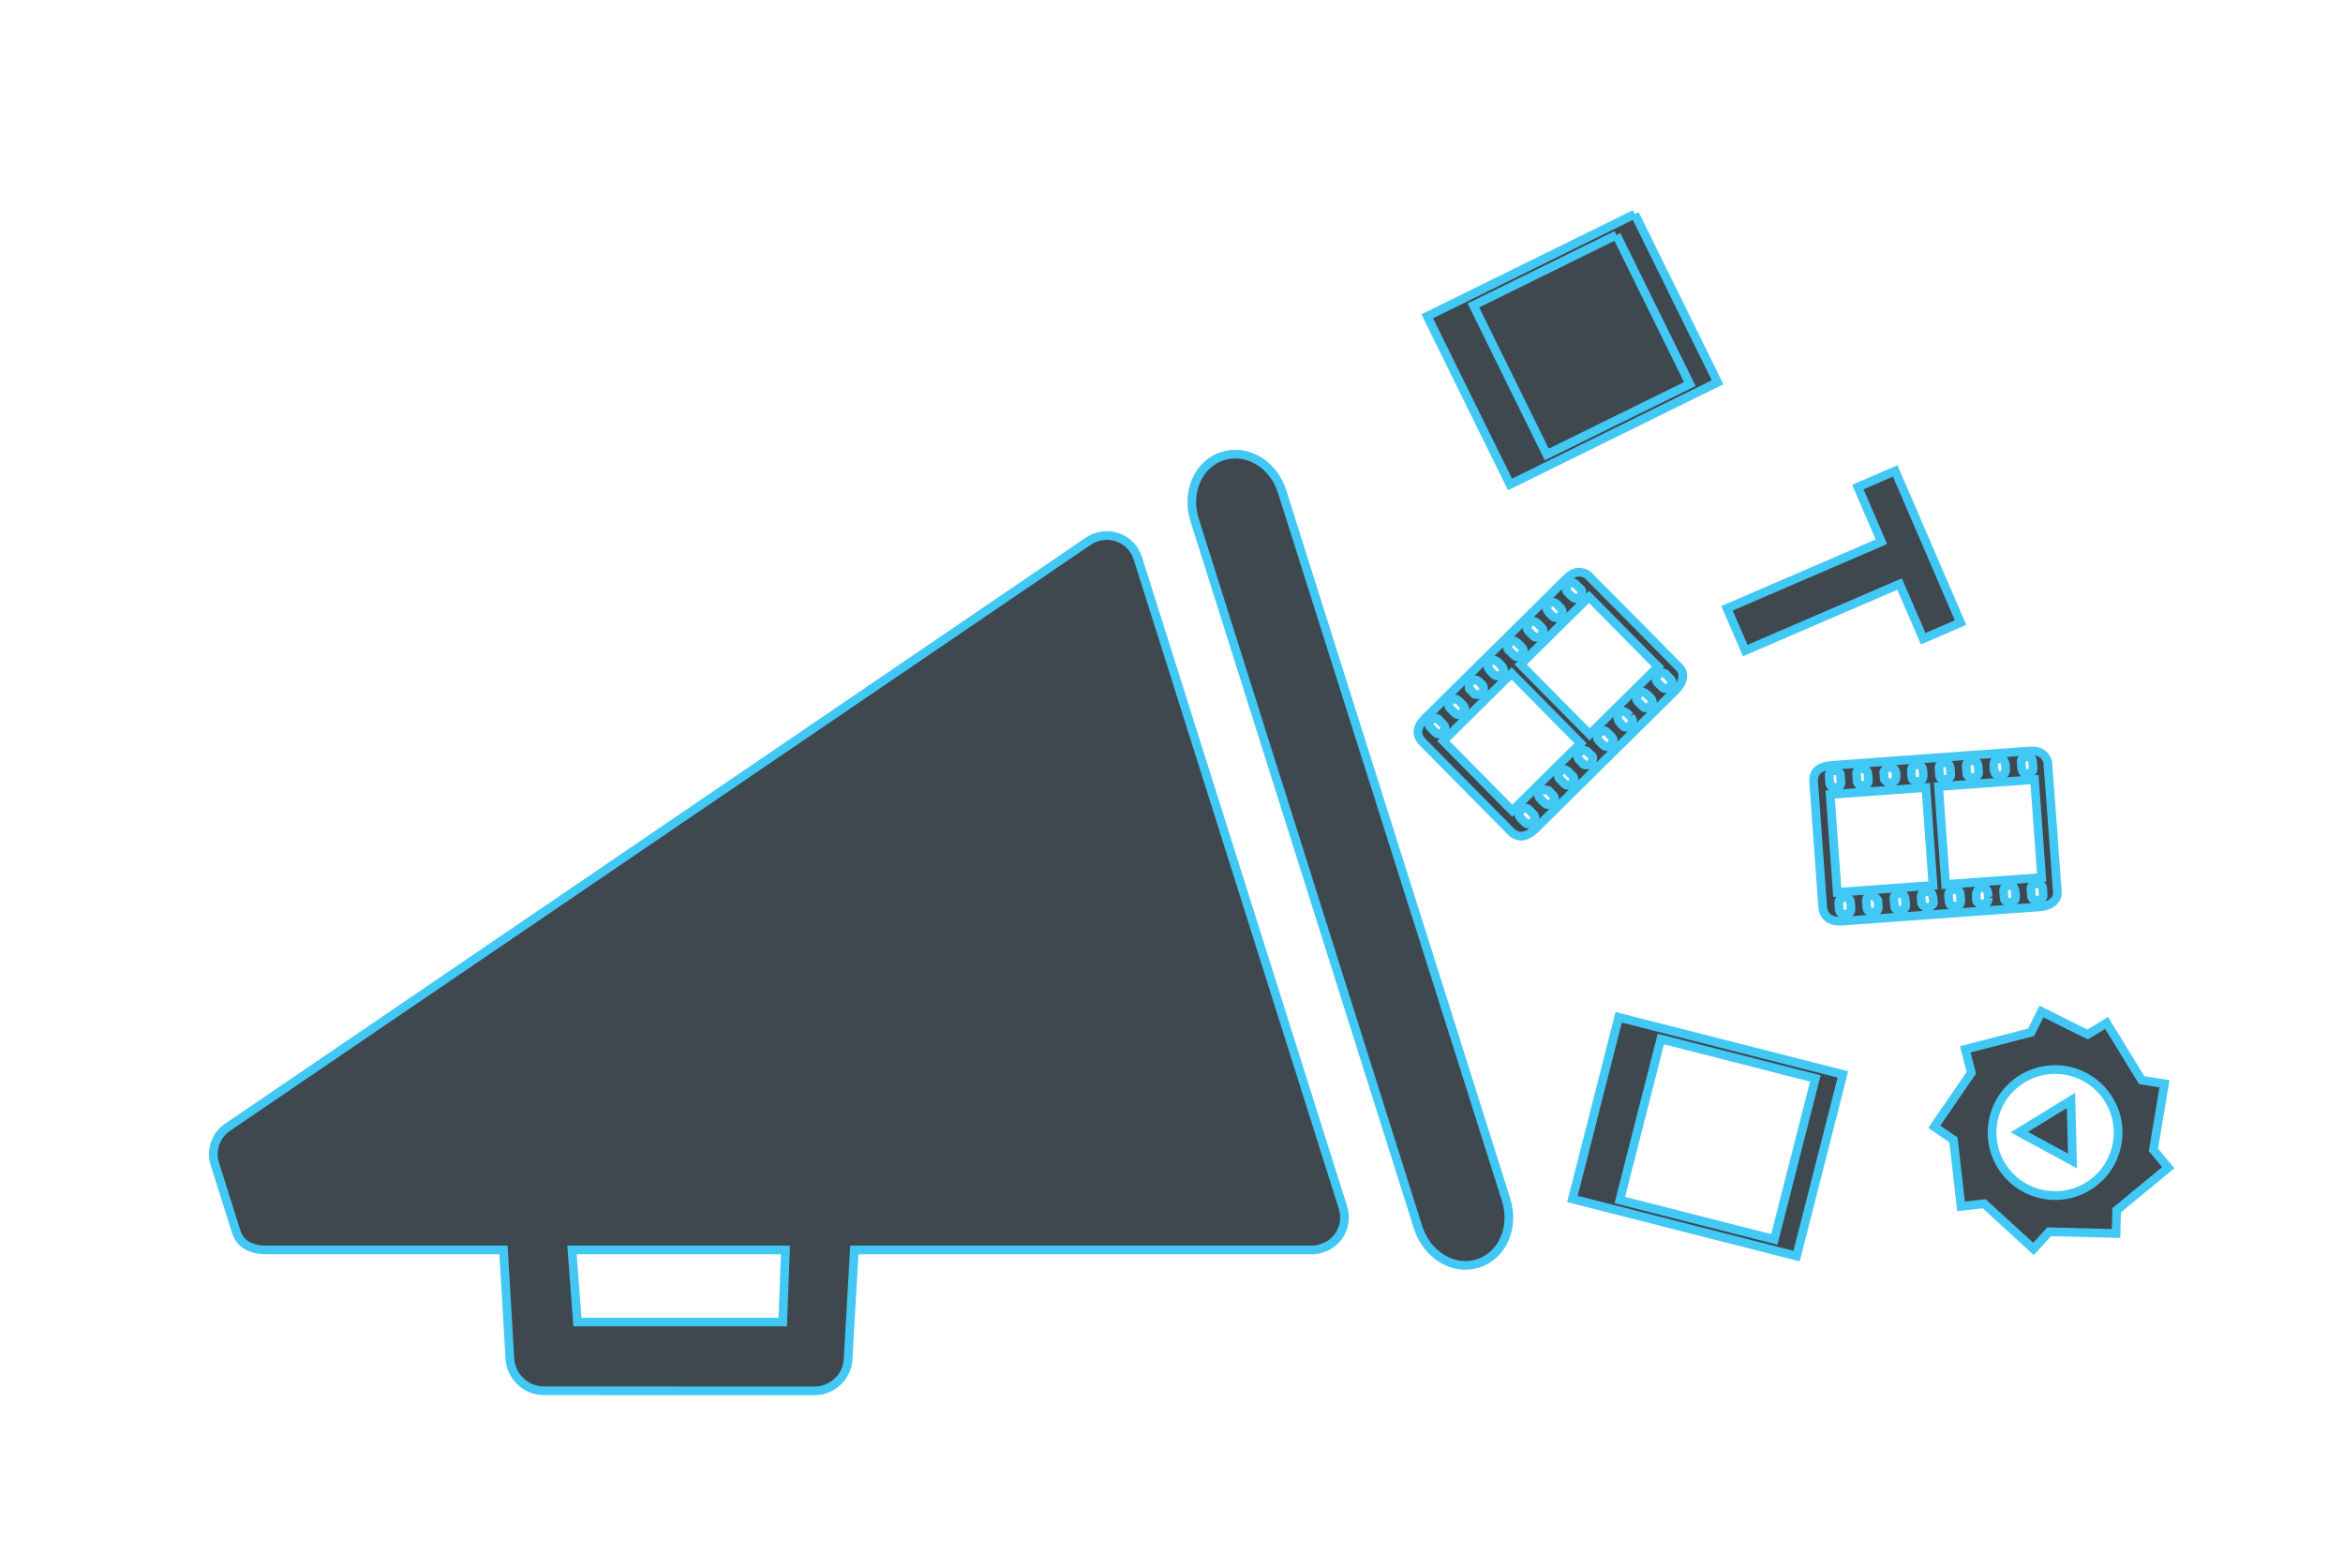
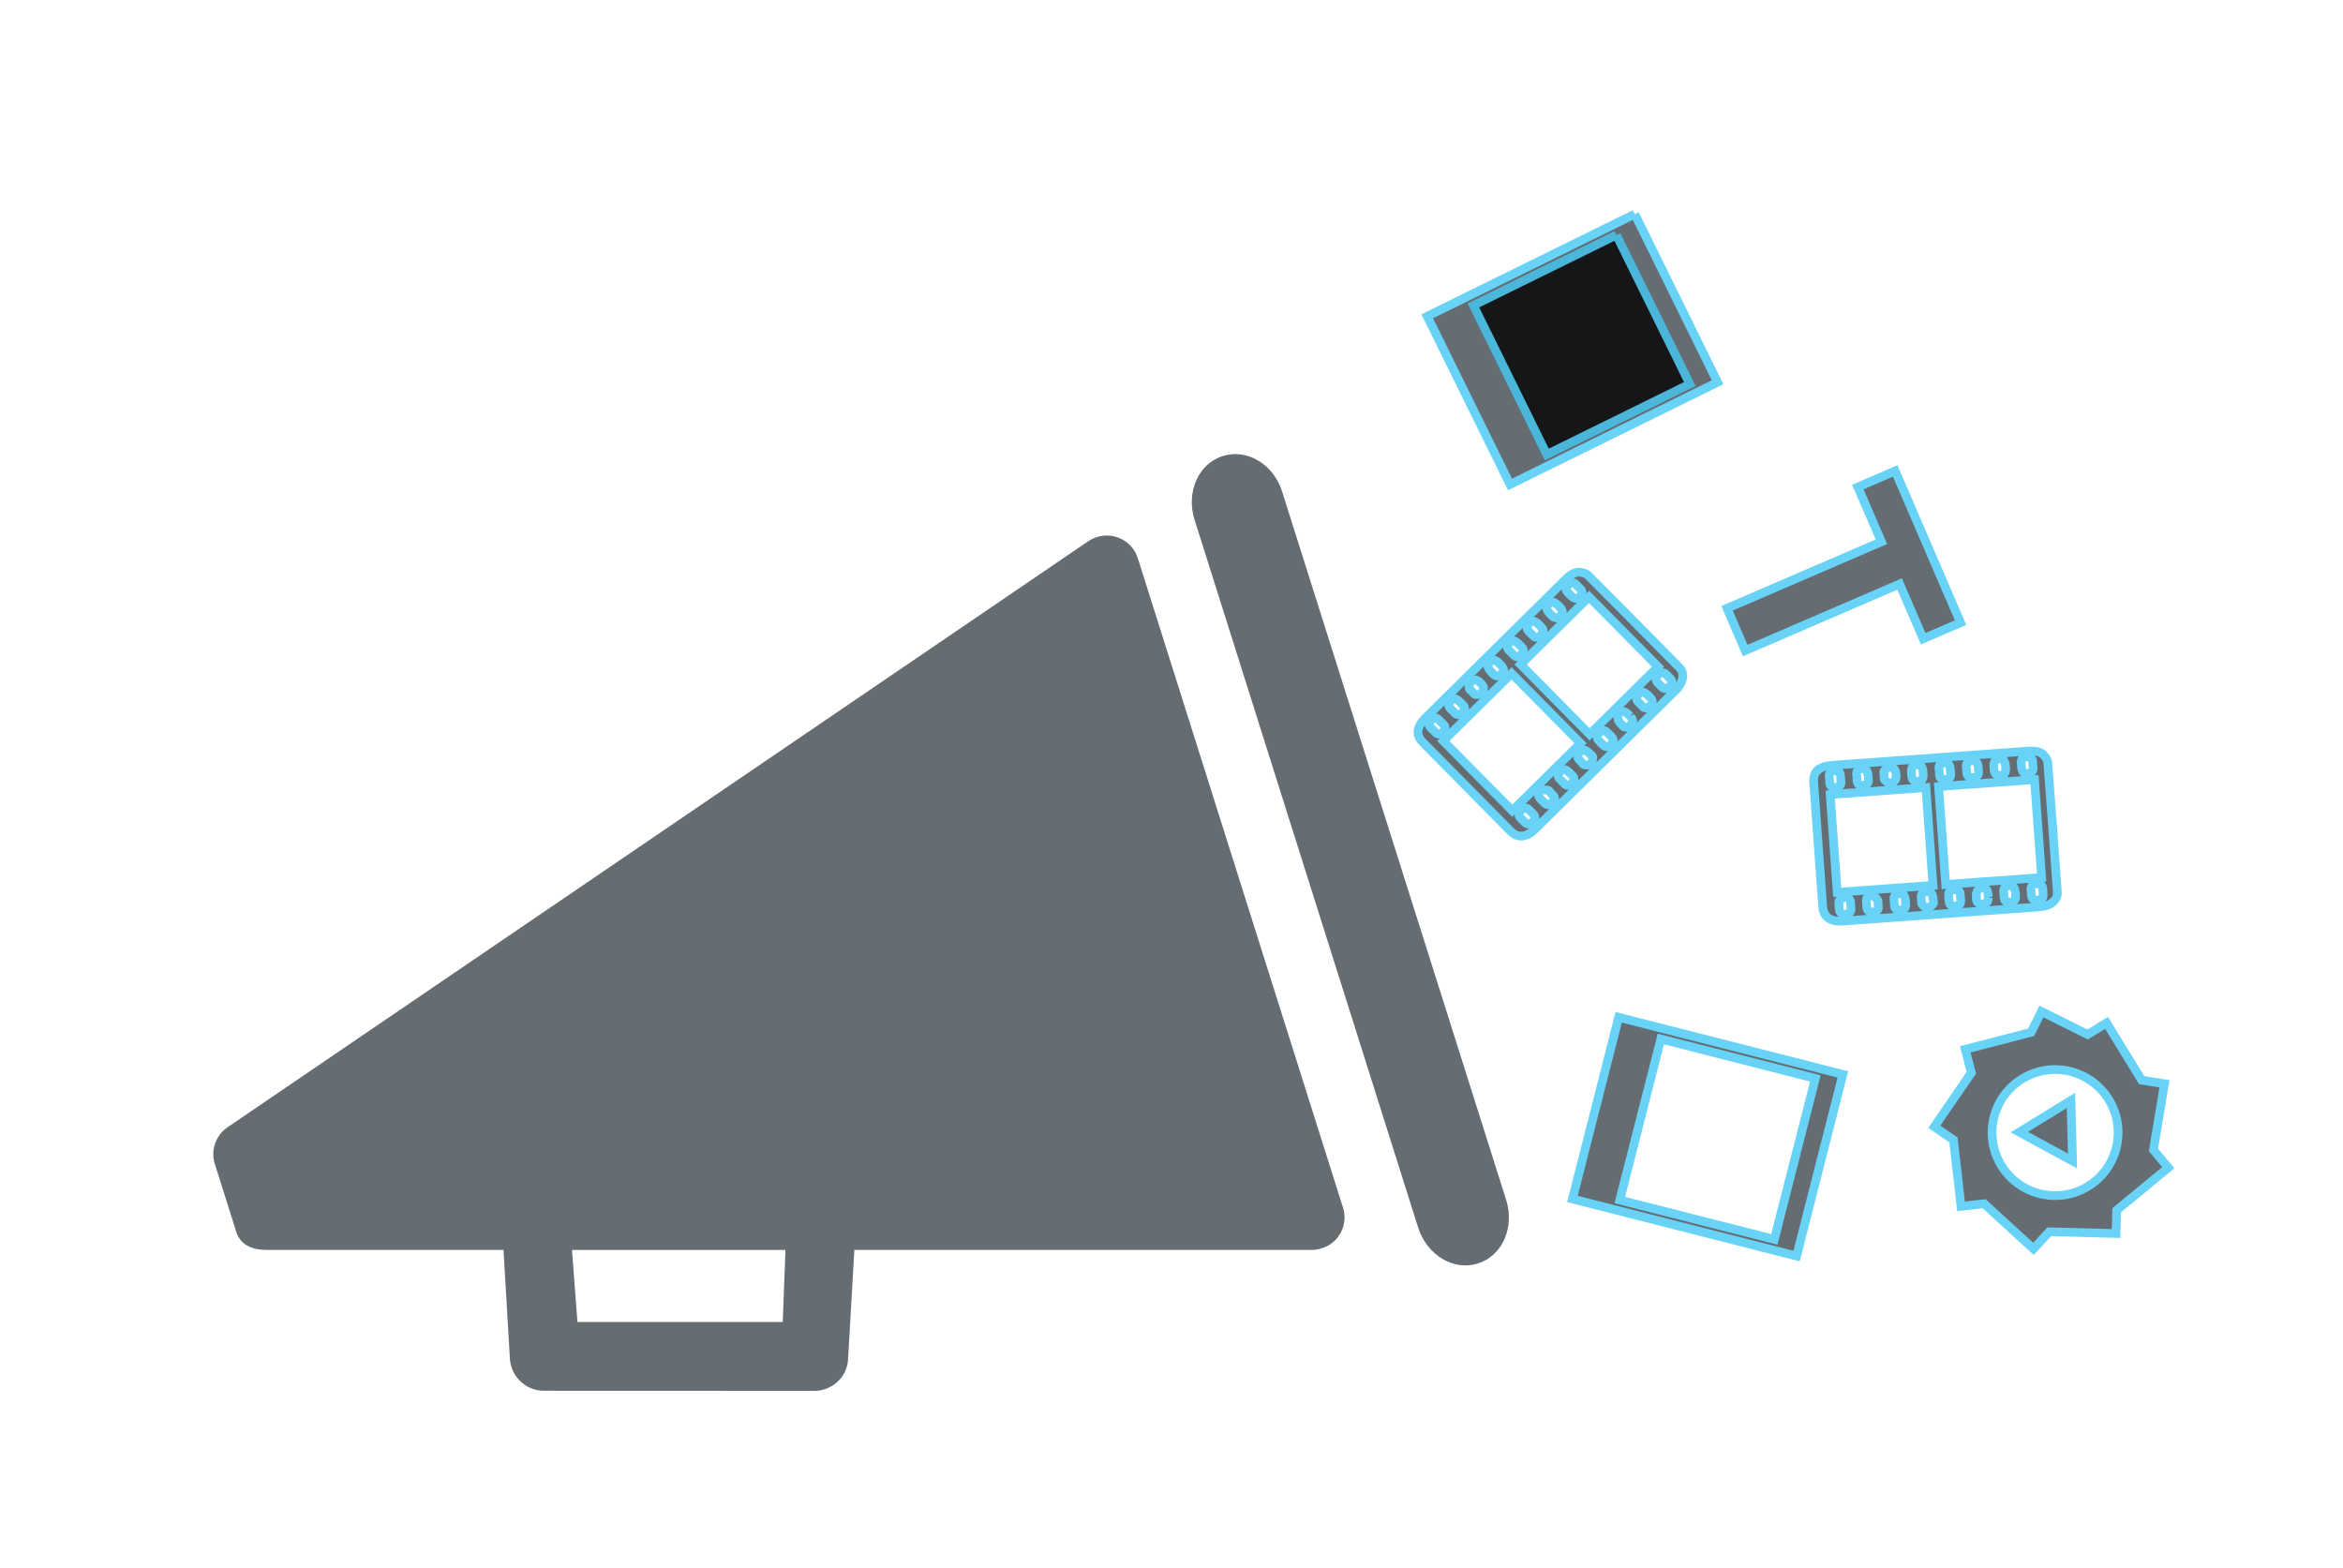
<svg xmlns="http://www.w3.org/2000/svg" version="1.1" id="Layer_1" x="0px" y="0px" viewBox="0 0 269 180" style="enable-background:new 0 0 269 180;" xml:space="preserve">
  <style type="text/css">

- 	.st0{fill:#3F474F;stroke:#42C8F4;stroke-miterlimit:10;}
+ 	.st01 {
+ 	opacity: 0.8;
+ 	fill:#3F474F;
+ 	stroke:#42C8F4;
+ 	stroke-width:0;
+ 	stroke-miterlimit:10;
+ 	}
+ 
+ 	.st0 {
+ 	opacity: 0.8;
+ 	fill:#3F474F;
+ 	stroke:#42C8F4;
+ 	stroke-width:1s;
+ 	stroke-miterlimit:10;
+ 	}
+ 
+ 	.no-fill{
+ 		fill:black;
+ 	}
+ 
+ 
+ 	
+ 	
+ 	

</style>
  <g id="Your_Icon">
    <g>
      <g>
-         <path class="st0" d="M124.959,62.125l-98.851,67.302c-1.348,0.926-1.944,2.654-1.443,4.204l2.456,7.778     c0.491,1.566,1.923,2.115,3.579,2.088h27.107l0.727,12.348c0.061,2.117,1.781,3.826,3.921,3.822l31.006,0.012     c0.391,0,0.819-0.041,1.212-0.184c1.471-0.465,2.581-1.781,2.69-3.37l0.725-12.628h52.573c0.368-0.012,0.749-0.064,1.092-0.193     c0.753-0.225,1.419-0.682,1.91-1.351c0.688-0.95,0.893-2.204,0.517-3.345l-23.543-74.512c-0.354-1.122-1.212-2.03-2.335-2.404     C127.194,61.288,125.952,61.468,124.959,62.125z M89.867,151.775H66.294L65.67,143.5h24.509L89.867,151.775z" />
-         <path class="st0" d="M140.377,52.357c-2.775,0.875-4.226,4.127-3.236,7.293l25.687,81.313c1.021,3.132,4.063,4.986,6.85,4.086     c2.797-0.863,4.239-4.139,3.248-7.281l-25.717-81.302C146.235,53.304,143.18,51.47,140.377,52.357z" />
+         <path class="st01" d="M124.959,62.125l-98.851,67.302c-1.348,0.926-1.944,2.654-1.443,4.204l2.456,7.778     c0.491,1.566,1.923,2.115,3.579,2.088h27.107l0.727,12.348c0.061,2.117,1.781,3.826,3.921,3.822l31.006,0.012     c0.391,0,0.819-0.041,1.212-0.184c1.471-0.465,2.581-1.781,2.69-3.37l0.725-12.628h52.573c0.368-0.012,0.749-0.064,1.092-0.193     c0.753-0.225,1.419-0.682,1.91-1.351c0.688-0.95,0.893-2.204,0.517-3.345l-23.543-74.512c-0.354-1.122-1.212-2.03-2.335-2.404     C127.194,61.288,125.952,61.468,124.959,62.125z M89.867,151.775H66.294L65.67,143.5h24.509L89.867,151.775z" />
+         <path class="st01" d="M140.377,52.357c-2.775,0.875-4.226,4.127-3.236,7.293l25.687,81.313c1.021,3.132,4.063,4.986,6.85,4.086     c2.797-0.863,4.239-4.139,3.248-7.281l-25.717-81.302C146.235,53.304,143.18,51.47,140.377,52.357z" />
      </g>
    </g>
  </g>
  <path class="st0" d="M171.754,74.423c2.663-2.631,5.329-5.26,7.987-7.896c0.479-0.475,0.997-0.872,1.611-0.835  c0.358,0.021,0.757,0.142,0.985,0.371c3.516,3.519,7.008,7.061,10.5,10.603c0.559,0.567,0.473,1.459-0.198,2.301  c-0.077,0.097-0.167,0.186-0.256,0.274c-5.376,5.313-10.75,10.627-16.131,15.937c-1.007,0.993-2.005,1.072-2.812,0.254  c-3.354-3.393-6.707-6.788-10.061-10.183c-0.873-0.882-0.772-1.784,0.331-2.877C166.391,79.72,169.072,77.072,171.754,74.423   M181.465,85.329l-7.916-8.012l-7.841,7.747l7.917,8.013L181.465,85.329z M190.36,76.541l-7.921-8.017l-7.856,7.763l7.921,8.017  L190.36,76.541z M175.753,72.719c0.082,0.083,0.171,0.163,0.247,0.251c0.268,0.309,0.607,0.243,0.932-0.071  c0.327-0.318,0.286-0.631,0.044-0.886c-0.081-0.085-0.168-0.165-0.248-0.25c-0.486-0.519-0.828-0.583-1.184-0.178  C175.039,72.162,175.46,72.424,175.753,72.719 M181.527,87.443c0.156,0.158,0.237,0.337,0.374,0.356  c0.232,0.034,0.594,0.06,0.729-0.077c0.174-0.177,0.233-0.529,0.236-0.786c0.002-0.145-0.203-0.253-0.32-0.374  c-0.512-0.522-0.842-0.588-1.177-0.202C180.87,86.937,181.277,87.202,181.527,87.443 M178.01,70.523  c0.023,0.024,0.048,0.047,0.071,0.072c0.384,0.405,0.725,0.445,1.059,0.122c0.341-0.331,0.311-0.649-0.101-1.068  c-0.024-0.024-0.048-0.048-0.071-0.072c-0.51-0.517-0.824-0.577-1.174-0.224C177.451,69.699,177.515,70.039,178.01,70.523   M168.978,79.351c0.13,0.131,0.229,0.349,0.396,0.373c0.231,0.035,0.594,0.007,0.75-0.146c0.16-0.157,0.259-0.576,0.173-0.742  c-0.159-0.308-0.429-0.581-0.737-0.741c-0.166-0.086-0.59,0.017-0.745,0.177c-0.152,0.158-0.155,0.508-0.139,0.752  C168.685,79.158,168.87,79.244,168.978,79.351 M175.753,93.186l0.004-0.003c-0.07-0.071-0.145-0.142-0.213-0.216  c-0.246-0.272-0.567-0.271-0.885,0.03c-0.342,0.324-0.352,0.656-0.071,0.928c0.192,0.187,0.365,0.397,0.574,0.564  c0.246,0.196,0.528,0.146,0.808-0.137c0.275-0.28,0.331-0.554,0.135-0.807C176.002,93.413,175.871,93.305,175.753,93.186   M184.797,84.361c-0.094-0.095-0.192-0.187-0.283-0.287c-0.252-0.279-0.573-0.242-0.884,0.057c-0.29,0.28-0.333,0.596-0.104,0.852  c0.178,0.2,0.365,0.395,0.563,0.575c0.267,0.24,0.568,0.227,0.89-0.109c0.298-0.313,0.304-0.592,0.064-0.836  C184.962,84.528,184.879,84.445,184.797,84.361 M190.549,78.609c0.082,0.083,0.165,0.167,0.247,0.25  c0.269,0.272,0.576,0.286,0.924-0.073c0.331-0.341,0.285-0.627,0.039-0.877c-0.118-0.119-0.243-0.232-0.352-0.36  c-0.267-0.316-0.602-0.505-1.033-0.079s-0.247,0.765,0.067,1.031C190.48,78.534,190.513,78.572,190.549,78.609 M172.188,76.221  c-0.501-0.508-0.78-0.559-1.135-0.208c-0.349,0.346-0.302,0.665,0.186,1.15c0.292,0.291,0.553,0.713,1.139,0.227  C172.772,77.062,172.712,76.751,172.188,76.221 M178.035,91.025c-0.106-0.107-0.188-0.286-0.323-0.306  c-0.249-0.037-0.58-0.075-0.785,0.059c-0.319,0.211-0.387,0.567-0.157,0.832c0.196,0.228,0.406,0.446,0.636,0.641  c0.26,0.224,0.557,0.157,0.843-0.152c0.268-0.29,0.297-0.557,0.069-0.789C178.224,91.215,178.129,91.12,178.035,91.025   M188.327,80.834c0.083,0.083,0.168,0.163,0.246,0.25c0.226,0.252,0.501,0.275,0.827-0.007c0.343-0.3,0.391-0.601,0.157-0.885  c-0.085-0.103-0.184-0.194-0.277-0.29c-0.516-0.523-0.837-0.59-1.174-0.198C187.605,80.29,188.049,80.535,188.327,80.834   M187.177,82.222c-0.228-0.198-0.349-0.315-0.482-0.417c-0.329-0.252-0.836-0.109-0.949,0.329c-0.071,0.274,0.046,0.655,0.232,0.823  c0.26,0.233,0.439,0.747,0.993,0.455c0.204-0.108,0.457-0.442,0.469-0.638C187.452,82.533,187.234,82.33,187.177,82.222   M165.469,82.915c-0.096-0.096-0.193-0.187-0.283-0.286c-0.253-0.278-0.567-0.25-0.879,0.062c-0.291,0.292-0.312,0.591-0.059,0.833  c0.193,0.186,0.38,0.379,0.565,0.572c0.242,0.251,0.534,0.239,0.834-0.056c0.317-0.314,0.344-0.622,0.067-0.875  C165.629,83.086,165.55,82.999,165.469,82.915 M181.187,67.354c-0.047-0.048-0.099-0.092-0.141-0.144  c-0.249-0.301-0.559-0.492-0.98-0.087c-0.455,0.436-0.236,0.756,0.056,1.03c0.037,0.034,0.07,0.071,0.105,0.107  c0.526,0.533,0.829,0.6,1.171,0.217C181.927,67.888,181.454,67.654,181.187,67.354 M166.773,81.595  c0.035,0.036,0.072,0.069,0.105,0.108c0.258,0.298,0.549,0.562,1.013,0.114c0.462-0.444,0.221-0.752-0.068-1.022  c-0.036-0.035-0.07-0.072-0.105-0.107c-0.526-0.533-0.835-0.601-1.168-0.217C166.038,81.06,166.498,81.299,166.773,81.595   M173.516,74.919c0.106,0.107,0.214,0.214,0.319,0.322c0.233,0.24,0.519,0.185,0.793-0.076c0.297-0.282,0.363-0.579,0.114-0.837  c-0.105-0.109-0.21-0.217-0.316-0.324c-0.506-0.514-0.791-0.577-1.123-0.207C172.772,74.388,173.244,74.622,173.516,74.919   M179.324,89.68c0.106,0.108,0.214,0.215,0.32,0.324c0.23,0.238,0.5,0.205,0.79-0.067c0.312-0.291,0.367-0.577,0.131-0.84  c-0.101-0.113-0.209-0.218-0.316-0.326c-0.499-0.505-0.809-0.564-1.136-0.18C178.637,89.149,179.041,89.398,179.324,89.68" />
  <polyline class="st0" points="187.69,24.579 163.861,36.312 173.368,55.617 197.196,43.884 187.69,24.579 " />
-   <polyline class="st0" points="185.582,26.978 194.009,44.091 177.587,52.177 169.16,35.064 185.582,26.978 " />
+   <polyline class="st0 no-fill" points="185.582,26.978 194.009,44.091 177.587,52.177 169.16,35.064 185.582,26.978 " />
  <polygon class="st0" points="216.005,62.198 213.298,55.917 217.589,54.067 225.093,71.48 220.802,73.33 218.095,67.049   200.37,74.688 198.279,69.837 " />
  <g>
    <path class="st0" d="M242.944,141.612l0.07-2.669l5.924-4.887l-1.7-2.048l1.267-7.587l-2.617-0.413l-4.031-6.573l-2.176,1.333   l-5.302-2.642l-1.189,2.387l-7.557,1.957l0.698,2.691l-4.255,6.195l2.2,1.512l0.872,7.631l2.654-0.303l5.662,5.186l1.804-1.969   L242.944,141.612z M229.778,133.808c-2.088-3.407-1.021-7.86,2.386-9.95c3.406-2.088,7.86-1.021,9.949,2.386   c2.09,3.406,1.021,7.861-2.385,9.949C236.322,138.281,231.868,137.213,229.778,133.808" />
    <polygon class="st0" points="237.765,126.336 237.948,133.289 231.833,129.973  " />
  </g>
  <path class="st0" d="M221.629,87.048c3.733-0.271,7.468-0.538,11.202-0.815c0.672-0.05,1.324-0.015,1.768,0.411  c0.258,0.25,0.483,0.601,0.508,0.922c0.387,4.958,0.741,9.921,1.096,14.882c0.057,0.793-0.589,1.416-1.646,1.62  c-0.121,0.022-0.247,0.032-0.372,0.042c-7.538,0.547-15.076,1.096-22.615,1.637c-1.412,0.102-2.222-0.486-2.305-1.633  c-0.346-4.76-0.689-9.518-1.035-14.277c-0.09-1.237,0.573-1.858,2.122-1.972C214.11,87.591,217.869,87.321,221.629,87.048   M221.928,101.648l-0.814-11.234l-10.993,0.797l0.814,11.234L221.928,101.648z M234.399,100.744l-0.814-11.239l-11.016,0.798  l0.813,11.24L234.399,100.744z M225.775,88.35c0.009,0.117,0.024,0.235,0.025,0.352c0.003,0.409,0.304,0.579,0.755,0.551  c0.454-0.029,0.627-0.294,0.608-0.645c-0.006-0.117-0.021-0.234-0.026-0.352c-0.033-0.709-0.251-0.98-0.784-0.903  C225.595,87.463,225.745,87.936,225.775,88.35 M220.602,103.296c0.017,0.222-0.038,0.41,0.053,0.515  c0.154,0.176,0.412,0.431,0.604,0.414c0.247-0.021,0.521-0.251,0.689-0.443c0.096-0.109,0.011-0.325-0.001-0.492  c-0.05-0.73-0.258-0.994-0.764-0.918C220.431,102.484,220.568,102.951,220.602,103.296 M228.918,88.147  c0.002,0.033,0.006,0.066,0.008,0.101c0.028,0.557,0.262,0.81,0.725,0.781c0.475-0.031,0.658-0.292,0.618-0.878  c-0.003-0.033-0.006-0.067-0.008-0.101c-0.052-0.725-0.252-0.974-0.747-0.933C229.028,87.158,228.856,87.458,228.918,88.147   M216.316,88.992c0.014,0.184-0.052,0.415,0.059,0.541c0.154,0.177,0.447,0.392,0.666,0.376c0.223-0.015,0.57-0.27,0.613-0.453  c0.079-0.337,0.052-0.72-0.079-1.042c-0.07-0.173-0.459-0.371-0.683-0.349c-0.217,0.021-0.448,0.285-0.594,0.481  C216.22,88.654,216.304,88.841,216.316,88.992 M212.48,103.912l0.005-0.001c-0.007-0.101-0.018-0.201-0.021-0.302  c-0.01-0.367-0.255-0.574-0.692-0.552c-0.47,0.024-0.693,0.271-0.657,0.659c0.025,0.267,0.021,0.538,0.071,0.802  c0.059,0.31,0.306,0.454,0.702,0.421c0.392-0.033,0.611-0.207,0.627-0.526C212.522,104.246,212.493,104.078,212.48,103.912   M225.09,103.076c-0.011-0.133-0.025-0.267-0.029-0.402c-0.01-0.375-0.279-0.557-0.709-0.529c-0.402,0.023-0.641,0.236-0.632,0.579  c0.006,0.269,0.021,0.537,0.056,0.804c0.046,0.355,0.284,0.541,0.746,0.494c0.431-0.045,0.616-0.253,0.592-0.594  C225.106,103.311,225.097,103.193,225.09,103.076 M233.198,102.439c0.01,0.117,0.018,0.234,0.026,0.352  c0.027,0.381,0.252,0.592,0.749,0.545c0.474-0.045,0.625-0.293,0.6-0.643c-0.012-0.167-0.033-0.334-0.032-0.502  c0.002-0.414-0.129-0.775-0.734-0.73c-0.605,0.043-0.686,0.42-0.619,0.827C233.196,102.338,233.195,102.389,233.198,102.439   M220.791,88.698c-0.052-0.711-0.23-0.932-0.729-0.895c-0.489,0.037-0.661,0.309-0.605,0.994c0.033,0.411-0.043,0.902,0.718,0.913  C220.689,89.716,220.845,89.44,220.791,88.698 M215.62,103.75c-0.012-0.15,0.043-0.338-0.047-0.441  c-0.166-0.19-0.392-0.434-0.636-0.465c-0.38-0.048-0.662,0.18-0.66,0.529c0.001,0.301,0.02,0.604,0.067,0.9  c0.052,0.339,0.321,0.481,0.739,0.432c0.392-0.046,0.588-0.23,0.564-0.555C215.639,104.018,215.629,103.885,215.62,103.75   M230.064,102.689c0.009,0.116,0.021,0.232,0.024,0.35c0.008,0.338,0.202,0.535,0.634,0.531c0.455-0.004,0.687-0.203,0.693-0.57  c0.002-0.134-0.013-0.268-0.022-0.4c-0.052-0.732-0.254-0.992-0.764-0.912C229.869,101.807,230.048,102.281,230.064,102.689   M228.288,102.996c-0.045-0.297-0.06-0.465-0.096-0.631c-0.087-0.404-0.564-0.625-0.935-0.365c-0.232,0.162-0.392,0.527-0.358,0.776  c0.046,0.346-0.152,0.853,0.46,0.99c0.226,0.051,0.634-0.038,0.771-0.181C228.296,103.412,228.263,103.115,228.288,102.996   M211.333,89.422c-0.01-0.135-0.025-0.268-0.029-0.401c-0.011-0.376-0.269-0.559-0.707-0.524c-0.411,0.033-0.621,0.247-0.587,0.596  c0.026,0.266,0.043,0.535,0.059,0.802c0.021,0.348,0.251,0.529,0.67,0.499c0.446-0.032,0.666-0.249,0.62-0.622  C211.345,89.656,211.341,89.538,211.333,89.422 M233.392,87.801c-0.004-0.066-0.015-0.133-0.013-0.2  c0.006-0.391-0.105-0.737-0.689-0.703c-0.629,0.036-0.671,0.421-0.627,0.819c0.006,0.05,0.008,0.1,0.011,0.15  c0.054,0.748,0.241,0.995,0.749,0.926C233.607,88.688,233.4,88.204,233.392,87.801 M213.183,89.266  c0.004,0.051,0.011,0.1,0.011,0.151c0.002,0.394,0.052,0.784,0.695,0.745c0.64-0.038,0.656-0.429,0.612-0.822  c-0.006-0.05-0.007-0.1-0.011-0.15c-0.054-0.747-0.245-0.999-0.747-0.924C212.972,88.382,213.166,88.862,213.183,89.266   M222.646,88.571c0.011,0.15,0.022,0.301,0.032,0.452c0.021,0.334,0.274,0.477,0.652,0.458c0.408-0.022,0.652-0.205,0.63-0.562  c-0.009-0.151-0.019-0.301-0.029-0.451c-0.052-0.719-0.228-0.952-0.72-0.887C222.425,87.684,222.633,88.168,222.646,88.571   M217.474,103.565c0.011,0.151,0.022,0.304,0.033,0.454c0.021,0.33,0.247,0.48,0.645,0.463c0.426-0.02,0.653-0.2,0.646-0.555  c-0.004-0.15-0.018-0.302-0.029-0.453c-0.051-0.708-0.248-0.954-0.746-0.875C217.296,102.715,217.441,103.167,217.474,103.565" />
  <path class="st0" d="M211.58,123.35l-25.738-6.559l-5.312,20.854l25.737,6.557L211.58,123.35z M185.971,137.77l4.71-18.485  l17.739,4.521l-4.71,18.483L185.971,137.77z" />
</svg>
